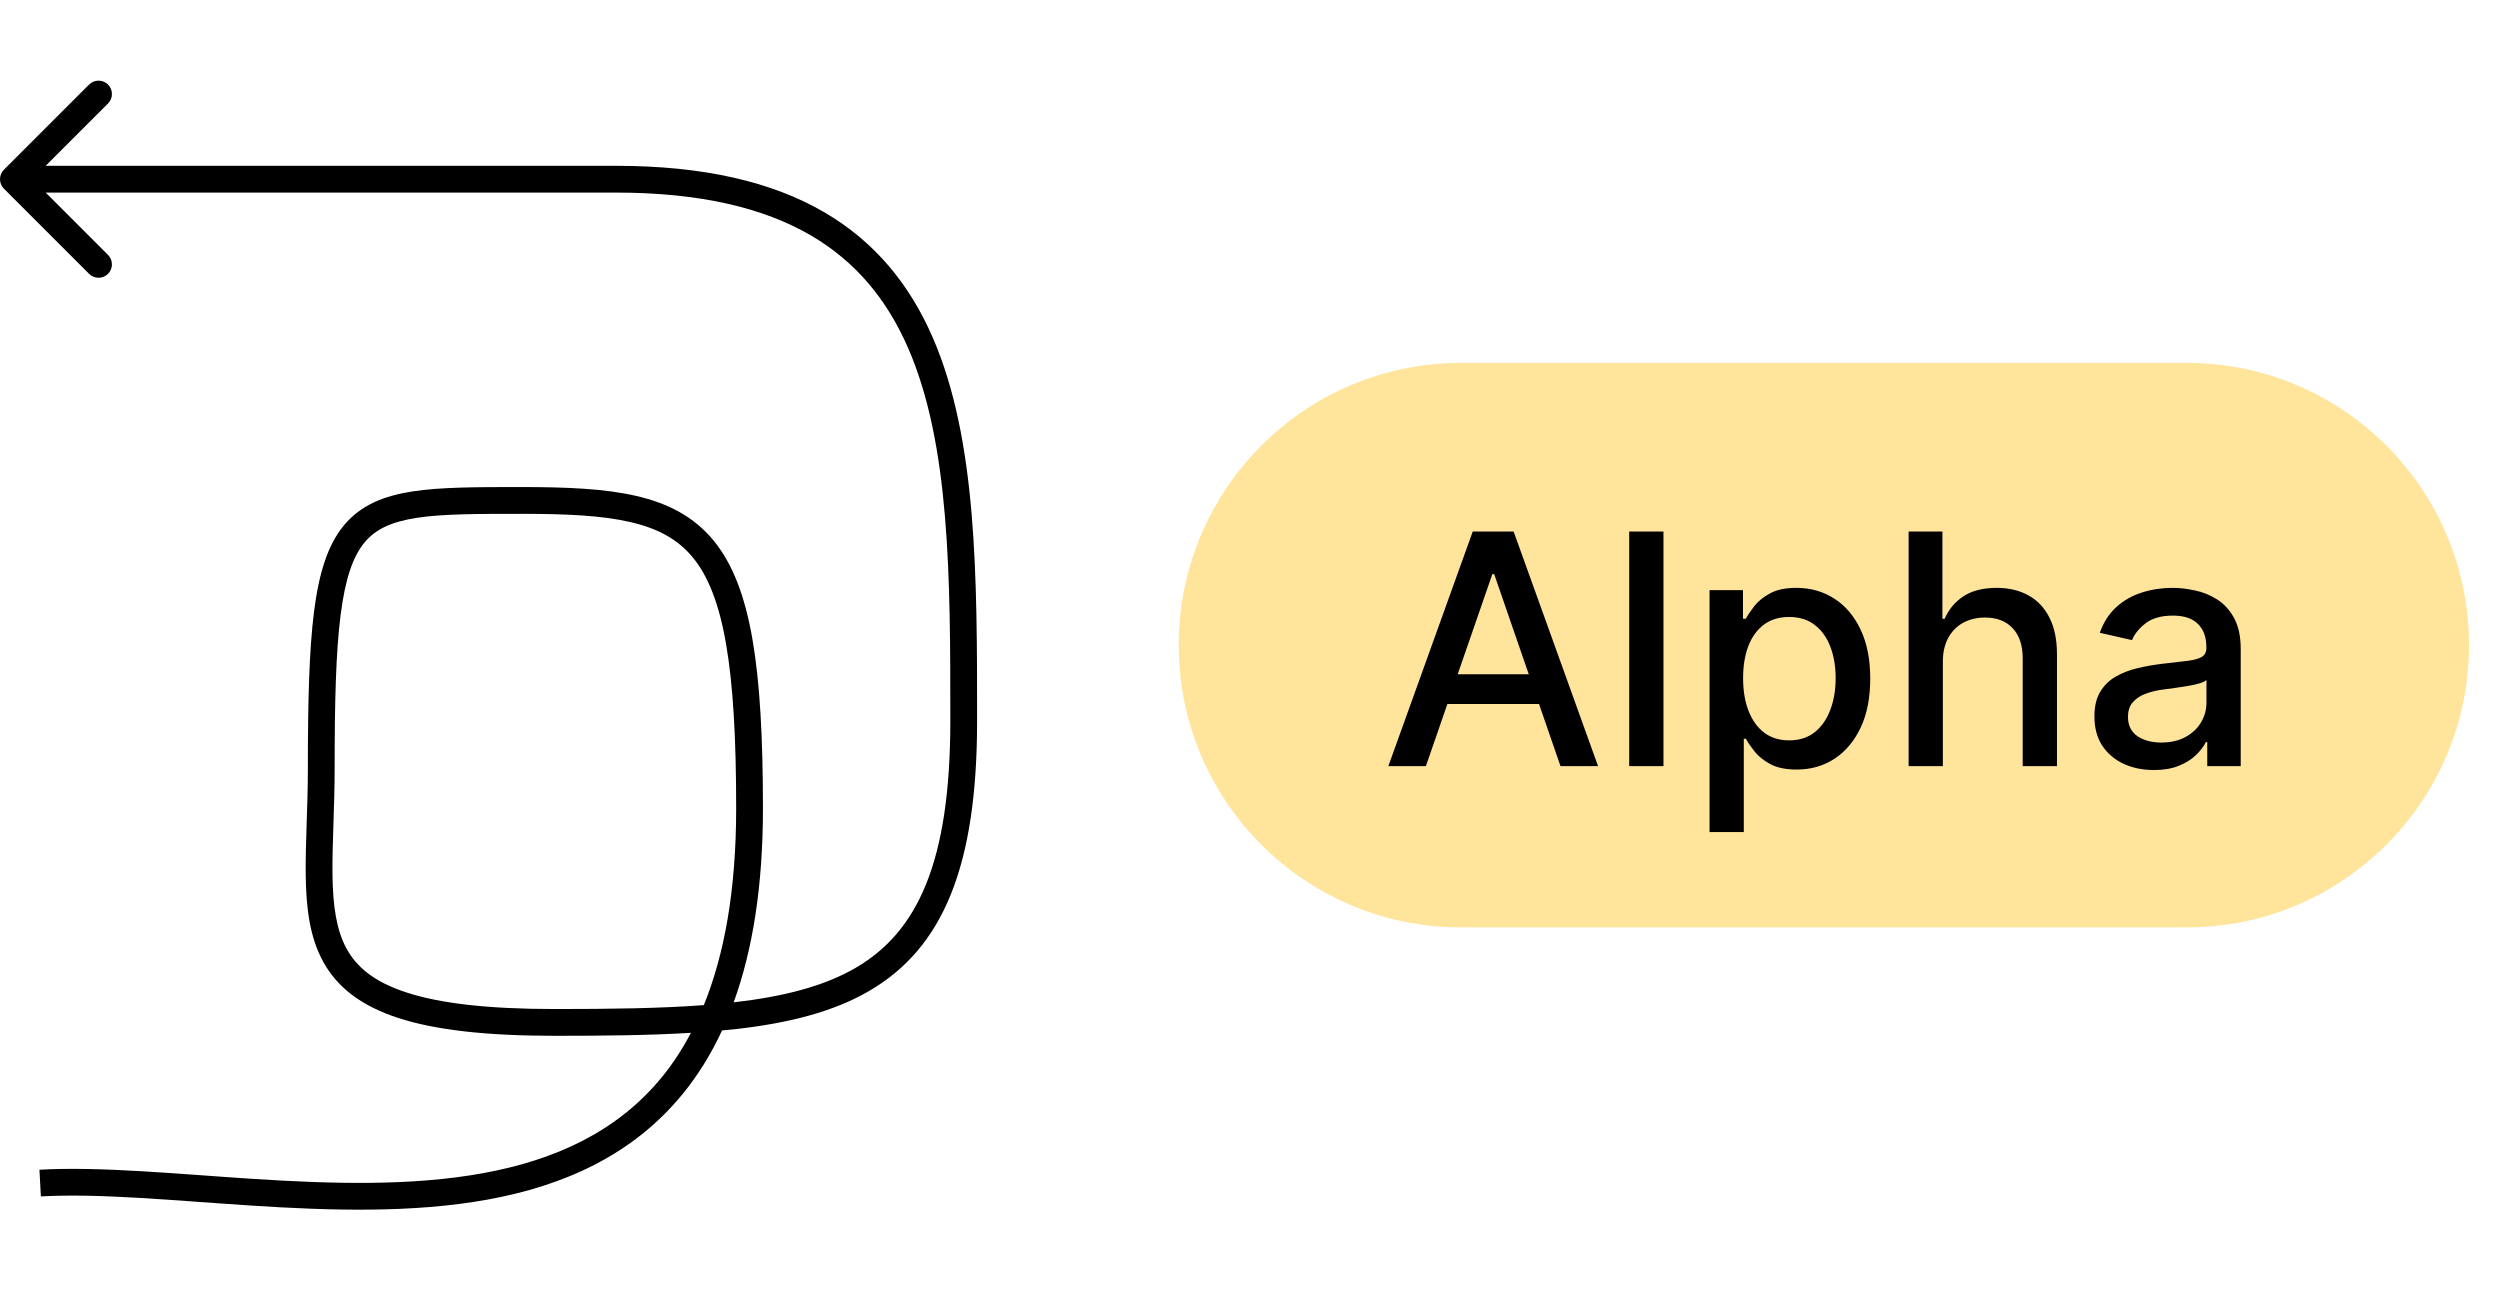
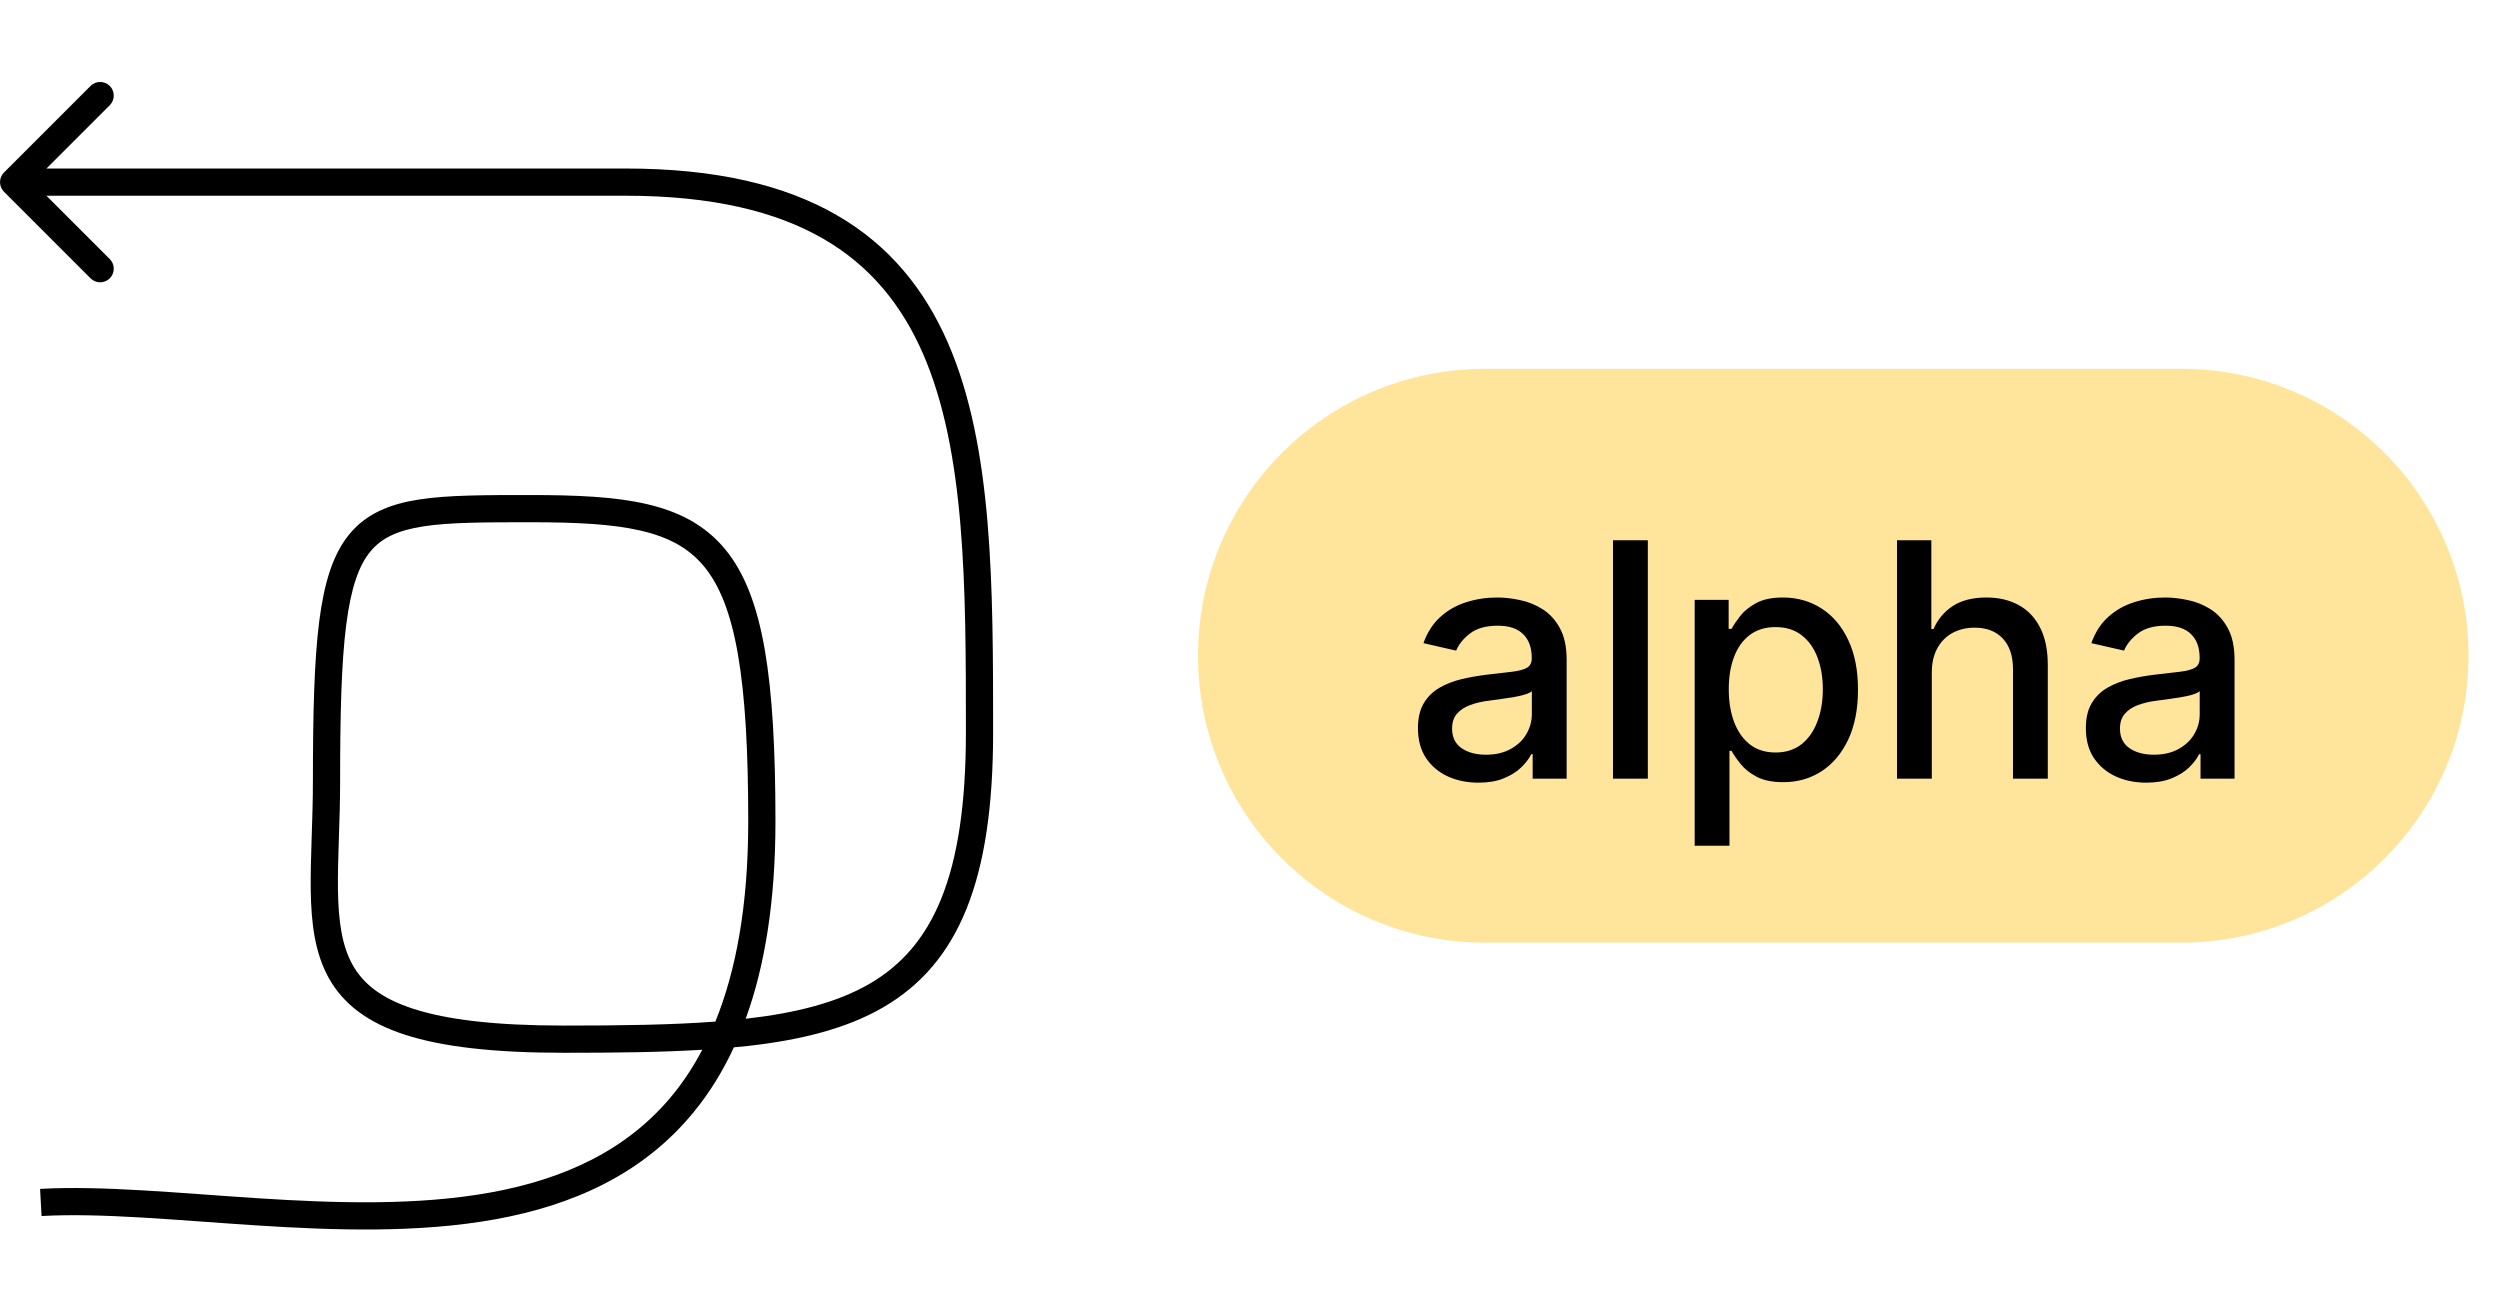
- <svg xmlns="http://www.w3.org/2000/svg" width="62" height="32" viewBox="0 0 62 32" fill="none">
+ <svg xmlns="http://www.w3.org/2000/svg" width="61" height="32" viewBox="0 0 61 32" fill="none">
  <path d="M23.568 17.877C23.568 16.092 23.568 14.377 23.434 12.8C23.301 11.223 23.035 9.807 22.517 8.621C22.001 7.442 21.235 6.49 20.092 5.828C18.944 5.164 17.388 4.776 15.269 4.776H1.133L2.679 6.322C2.808 6.451 2.808 6.661 2.679 6.791C2.549 6.921 2.339 6.921 2.209 6.791L0.097 4.679C-0.032 4.549 -0.032 4.339 0.097 4.209L2.209 2.097C2.339 1.968 2.549 1.968 2.679 2.097C2.808 2.227 2.808 2.437 2.679 2.567L1.133 4.112H15.269C17.465 4.112 19.146 4.513 20.425 5.254C21.709 5.997 22.562 7.068 23.125 8.355C23.685 9.637 23.959 11.134 24.096 12.744C24.232 14.354 24.232 16.099 24.232 17.877C24.232 21.479 23.393 23.506 21.555 24.576C20.657 25.099 19.551 25.373 18.261 25.52C18.145 25.533 18.027 25.544 17.907 25.555C17.633 26.147 17.308 26.667 16.937 27.122C15.689 28.655 13.967 29.409 12.092 29.75C10.223 30.089 8.175 30.024 6.244 29.899C4.293 29.773 2.481 29.59 1.014 29.671L0.978 29.009C2.498 28.924 4.379 29.114 6.287 29.237C8.214 29.361 10.191 29.42 11.973 29.096C13.75 28.773 15.306 28.074 16.423 26.703C16.684 26.382 16.922 26.02 17.136 25.614C16.119 25.676 14.994 25.688 13.764 25.688C12.048 25.688 10.793 25.543 9.881 25.247C8.958 24.948 8.368 24.487 8.019 23.858C7.679 23.244 7.593 22.51 7.582 21.72C7.576 21.322 7.59 20.896 7.604 20.453C7.619 20.008 7.635 19.541 7.635 19.05C7.635 17.39 7.667 16.126 7.788 15.169C7.909 14.218 8.124 13.518 8.529 13.029C8.946 12.526 9.52 12.296 10.237 12.186C10.944 12.078 11.842 12.079 12.946 12.079C14.061 12.079 15.005 12.119 15.783 12.3C16.571 12.483 17.209 12.814 17.695 13.403C18.173 13.985 18.475 14.785 18.661 15.855C18.846 16.925 18.921 18.297 18.921 20.045C18.921 21.987 18.663 23.571 18.195 24.858C19.44 24.716 20.439 24.457 21.221 24.002C22.747 23.113 23.568 21.4 23.568 17.877ZM8.299 19.05C8.299 19.554 8.283 20.031 8.268 20.475C8.253 20.921 8.241 21.331 8.246 21.711C8.257 22.477 8.343 23.071 8.6 23.536C8.849 23.985 9.282 24.355 10.086 24.615C10.9 24.88 12.074 25.024 13.764 25.024C15.147 25.024 16.374 25.008 17.455 24.927C17.96 23.683 18.257 22.09 18.257 20.045C18.257 18.309 18.182 16.983 18.006 15.969C17.83 14.954 17.557 14.281 17.182 13.825C16.813 13.377 16.32 13.106 15.632 12.947C14.935 12.785 14.058 12.743 12.946 12.743C11.821 12.743 10.983 12.744 10.338 12.842C9.704 12.94 9.312 13.125 9.041 13.453C8.758 13.793 8.563 14.338 8.447 15.254C8.331 16.164 8.299 17.39 8.299 19.05Z" fill="black" />
-   <path d="M29.232 16C29.232 12.134 32.366 9 36.232 9H54.232C58.098 9 61.232 12.134 61.232 16C61.232 19.866 58.098 23 54.232 23H36.232C32.366 23 29.232 19.866 29.232 16Z" fill="#FFE49C" />
-   <path d="M35.362 19H34.431L36.524 13.182H37.538L39.632 19H38.7L37.056 14.239H37.01L35.362 19ZM35.519 16.722H38.541V17.46H35.519V16.722ZM41.254 13.182V19H40.404V13.182H41.254ZM42.397 20.636V14.636H43.226V15.344H43.297C43.346 15.253 43.417 15.148 43.51 15.028C43.603 14.909 43.732 14.805 43.897 14.716C44.061 14.625 44.279 14.579 44.55 14.579C44.902 14.579 45.217 14.669 45.493 14.847C45.77 15.025 45.986 15.281 46.144 15.617C46.303 15.952 46.382 16.355 46.382 16.827C46.382 17.298 46.304 17.703 46.147 18.04C45.989 18.375 45.773 18.634 45.499 18.815C45.224 18.995 44.911 19.085 44.558 19.085C44.293 19.085 44.076 19.041 43.908 18.952C43.741 18.863 43.611 18.759 43.516 18.639C43.421 18.52 43.348 18.414 43.297 18.321H43.246V20.636H42.397ZM43.229 16.818C43.229 17.125 43.273 17.394 43.362 17.625C43.451 17.856 43.58 18.037 43.749 18.168C43.917 18.296 44.124 18.361 44.368 18.361C44.622 18.361 44.834 18.294 45.004 18.159C45.175 18.023 45.304 17.838 45.391 17.605C45.48 17.372 45.524 17.11 45.524 16.818C45.524 16.53 45.481 16.272 45.394 16.043C45.308 15.813 45.18 15.633 45.007 15.5C44.837 15.367 44.624 15.301 44.368 15.301C44.122 15.301 43.913 15.365 43.743 15.492C43.575 15.618 43.447 15.796 43.359 16.023C43.272 16.25 43.229 16.515 43.229 16.818ZM48.183 16.409V19H47.334V13.182H48.172V15.347H48.226C48.328 15.112 48.484 14.925 48.695 14.787C48.905 14.649 49.18 14.579 49.519 14.579C49.818 14.579 50.079 14.641 50.303 14.764C50.528 14.887 50.702 15.071 50.825 15.315C50.95 15.558 51.013 15.861 51.013 16.224V19H50.163V16.327C50.163 16.007 50.081 15.758 49.916 15.582C49.752 15.404 49.522 15.315 49.229 15.315C49.028 15.315 48.848 15.358 48.689 15.443C48.532 15.528 48.408 15.653 48.317 15.818C48.228 15.981 48.183 16.178 48.183 16.409ZM53.416 19.097C53.14 19.097 52.89 19.046 52.666 18.943C52.443 18.839 52.266 18.688 52.135 18.491C52.006 18.294 51.942 18.053 51.942 17.767C51.942 17.521 51.989 17.318 52.084 17.159C52.179 17 52.306 16.874 52.468 16.781C52.629 16.688 52.808 16.618 53.007 16.571C53.206 16.524 53.409 16.488 53.615 16.463C53.877 16.433 54.089 16.408 54.252 16.389C54.414 16.368 54.533 16.335 54.607 16.29C54.681 16.244 54.718 16.171 54.718 16.068V16.048C54.718 15.8 54.647 15.608 54.507 15.472C54.369 15.335 54.163 15.267 53.888 15.267C53.602 15.267 53.377 15.331 53.212 15.457C53.049 15.582 52.936 15.722 52.874 15.875L52.075 15.693C52.17 15.428 52.308 15.214 52.49 15.051C52.674 14.886 52.885 14.767 53.124 14.693C53.362 14.617 53.613 14.579 53.877 14.579C54.051 14.579 54.236 14.6 54.431 14.642C54.627 14.682 54.811 14.756 54.982 14.864C55.154 14.972 55.295 15.126 55.405 15.327C55.515 15.526 55.57 15.784 55.57 16.102V19H54.74V18.403H54.706C54.651 18.513 54.569 18.621 54.459 18.727C54.349 18.833 54.208 18.921 54.036 18.991C53.863 19.062 53.657 19.097 53.416 19.097ZM53.601 18.415C53.836 18.415 54.037 18.368 54.203 18.276C54.372 18.183 54.5 18.062 54.587 17.912C54.676 17.76 54.72 17.599 54.72 17.426V16.864C54.69 16.894 54.631 16.922 54.544 16.949C54.459 16.974 54.361 16.995 54.252 17.014C54.142 17.031 54.035 17.047 53.931 17.062C53.826 17.076 53.739 17.087 53.669 17.097C53.504 17.117 53.354 17.152 53.218 17.202C53.083 17.251 52.975 17.322 52.894 17.415C52.814 17.506 52.774 17.627 52.774 17.778C52.774 17.989 52.852 18.148 53.007 18.256C53.163 18.362 53.361 18.415 53.601 18.415Z" fill="black" />
+   <path d="M29.232 16C29.232 12.134 32.366 9 36.232 9H53.232C57.098 9 60.232 12.134 60.232 16C60.232 19.866 57.098 23 53.232 23H36.232C32.366 23 29.232 19.866 29.232 16Z" fill="#FFE49C" />
+   <path d="M36.073 19.097C35.796 19.097 35.546 19.046 35.323 18.943C35.099 18.839 34.922 18.688 34.791 18.491C34.663 18.294 34.598 18.053 34.598 17.767C34.598 17.521 34.645 17.318 34.74 17.159C34.835 17 34.963 16.874 35.124 16.781C35.285 16.688 35.465 16.618 35.663 16.571C35.862 16.524 36.065 16.488 36.272 16.463C36.533 16.433 36.745 16.408 36.908 16.389C37.071 16.368 37.189 16.335 37.263 16.29C37.337 16.244 37.374 16.171 37.374 16.068V16.048C37.374 15.8 37.304 15.608 37.163 15.472C37.025 15.335 36.819 15.267 36.544 15.267C36.258 15.267 36.033 15.331 35.868 15.457C35.705 15.582 35.593 15.722 35.53 15.875L34.732 15.693C34.826 15.428 34.965 15.214 35.147 15.051C35.33 14.886 35.541 14.767 35.78 14.693C36.019 14.617 36.27 14.579 36.533 14.579C36.707 14.579 36.892 14.6 37.087 14.642C37.284 14.682 37.468 14.756 37.638 14.864C37.81 14.972 37.951 15.126 38.061 15.327C38.171 15.526 38.226 15.784 38.226 16.102V19H37.397V18.403H37.362C37.307 18.513 37.225 18.621 37.115 18.727C37.005 18.833 36.864 18.921 36.692 18.991C36.52 19.062 36.313 19.097 36.073 19.097ZM36.257 18.415C36.492 18.415 36.693 18.368 36.859 18.276C37.028 18.183 37.156 18.062 37.243 17.912C37.332 17.76 37.377 17.599 37.377 17.426V16.864C37.346 16.894 37.288 16.922 37.2 16.949C37.115 16.974 37.018 16.995 36.908 17.014C36.798 17.031 36.691 17.047 36.587 17.062C36.483 17.076 36.395 17.087 36.325 17.097C36.161 17.117 36.01 17.152 35.874 17.202C35.739 17.251 35.631 17.322 35.55 17.415C35.47 17.506 35.431 17.627 35.431 17.778C35.431 17.989 35.508 18.148 35.663 18.256C35.819 18.362 36.017 18.415 36.257 18.415ZM40.207 13.182V19H39.357V13.182H40.207ZM41.35 20.636V14.636H42.179V15.344H42.25C42.299 15.253 42.37 15.148 42.463 15.028C42.556 14.909 42.685 14.805 42.85 14.716C43.014 14.625 43.232 14.579 43.503 14.579C43.855 14.579 44.17 14.669 44.446 14.847C44.723 15.025 44.94 15.281 45.097 15.617C45.256 15.952 45.335 16.355 45.335 16.827C45.335 17.298 45.257 17.703 45.1 18.04C44.942 18.375 44.727 18.634 44.452 18.815C44.177 18.995 43.864 19.085 43.511 19.085C43.246 19.085 43.029 19.041 42.861 18.952C42.694 18.863 42.564 18.759 42.469 18.639C42.374 18.52 42.301 18.414 42.25 18.321H42.199V20.636H41.35ZM42.182 16.818C42.182 17.125 42.227 17.394 42.316 17.625C42.404 17.856 42.533 18.037 42.702 18.168C42.87 18.296 43.077 18.361 43.321 18.361C43.575 18.361 43.787 18.294 43.958 18.159C44.128 18.023 44.257 17.838 44.344 17.605C44.433 17.372 44.477 17.11 44.477 16.818C44.477 16.53 44.434 16.272 44.347 16.043C44.261 15.813 44.133 15.633 43.96 15.5C43.79 15.367 43.577 15.301 43.321 15.301C43.075 15.301 42.867 15.365 42.696 15.492C42.528 15.618 42.4 15.796 42.313 16.023C42.225 16.25 42.182 16.515 42.182 16.818ZM47.136 16.409V19H46.287V13.182H47.125V15.347H47.179C47.281 15.112 47.438 14.925 47.648 14.787C47.858 14.649 48.133 14.579 48.472 14.579C48.771 14.579 49.032 14.641 49.256 14.764C49.481 14.887 49.656 15.071 49.779 15.315C49.904 15.558 49.966 15.861 49.966 16.224V19H49.117V16.327C49.117 16.007 49.034 15.758 48.87 15.582C48.705 15.404 48.475 15.315 48.182 15.315C47.981 15.315 47.801 15.358 47.642 15.443C47.485 15.528 47.361 15.653 47.27 15.818C47.181 15.981 47.136 16.178 47.136 16.409ZM52.37 19.097C52.093 19.097 51.843 19.046 51.62 18.943C51.396 18.839 51.219 18.688 51.088 18.491C50.959 18.294 50.895 18.053 50.895 17.767C50.895 17.521 50.942 17.318 51.037 17.159C51.132 17 51.26 16.874 51.421 16.781C51.582 16.688 51.761 16.618 51.96 16.571C52.159 16.524 52.362 16.488 52.568 16.463C52.83 16.433 53.042 16.408 53.205 16.389C53.368 16.368 53.486 16.335 53.56 16.29C53.634 16.244 53.671 16.171 53.671 16.068V16.048C53.671 15.8 53.6 15.608 53.46 15.472C53.322 15.335 53.116 15.267 52.841 15.267C52.555 15.267 52.33 15.331 52.165 15.457C52.002 15.582 51.889 15.722 51.827 15.875L51.029 15.693C51.123 15.428 51.261 15.214 51.443 15.051C51.627 14.886 51.838 14.767 52.077 14.693C52.316 14.617 52.566 14.579 52.83 14.579C53.004 14.579 53.189 14.6 53.384 14.642C53.581 14.682 53.764 14.756 53.935 14.864C54.107 14.972 54.248 15.126 54.358 15.327C54.468 15.526 54.523 15.784 54.523 16.102V19H53.693V18.403H53.659C53.604 18.513 53.522 18.621 53.412 18.727C53.302 18.833 53.161 18.921 52.989 18.991C52.816 19.062 52.61 19.097 52.37 19.097ZM52.554 18.415C52.789 18.415 52.99 18.368 53.156 18.276C53.325 18.183 53.453 18.062 53.54 17.912C53.629 17.76 53.673 17.599 53.673 17.426V16.864C53.643 16.894 53.584 16.922 53.497 16.949C53.412 16.974 53.315 16.995 53.205 17.014C53.095 17.031 52.988 17.047 52.884 17.062C52.779 17.076 52.692 17.087 52.622 17.097C52.458 17.117 52.307 17.152 52.171 17.202C52.036 17.251 51.928 17.322 51.847 17.415C51.767 17.506 51.727 17.627 51.727 17.778C51.727 17.989 51.805 18.148 51.96 18.256C52.116 18.362 52.314 18.415 52.554 18.415Z" fill="black" />
</svg>
